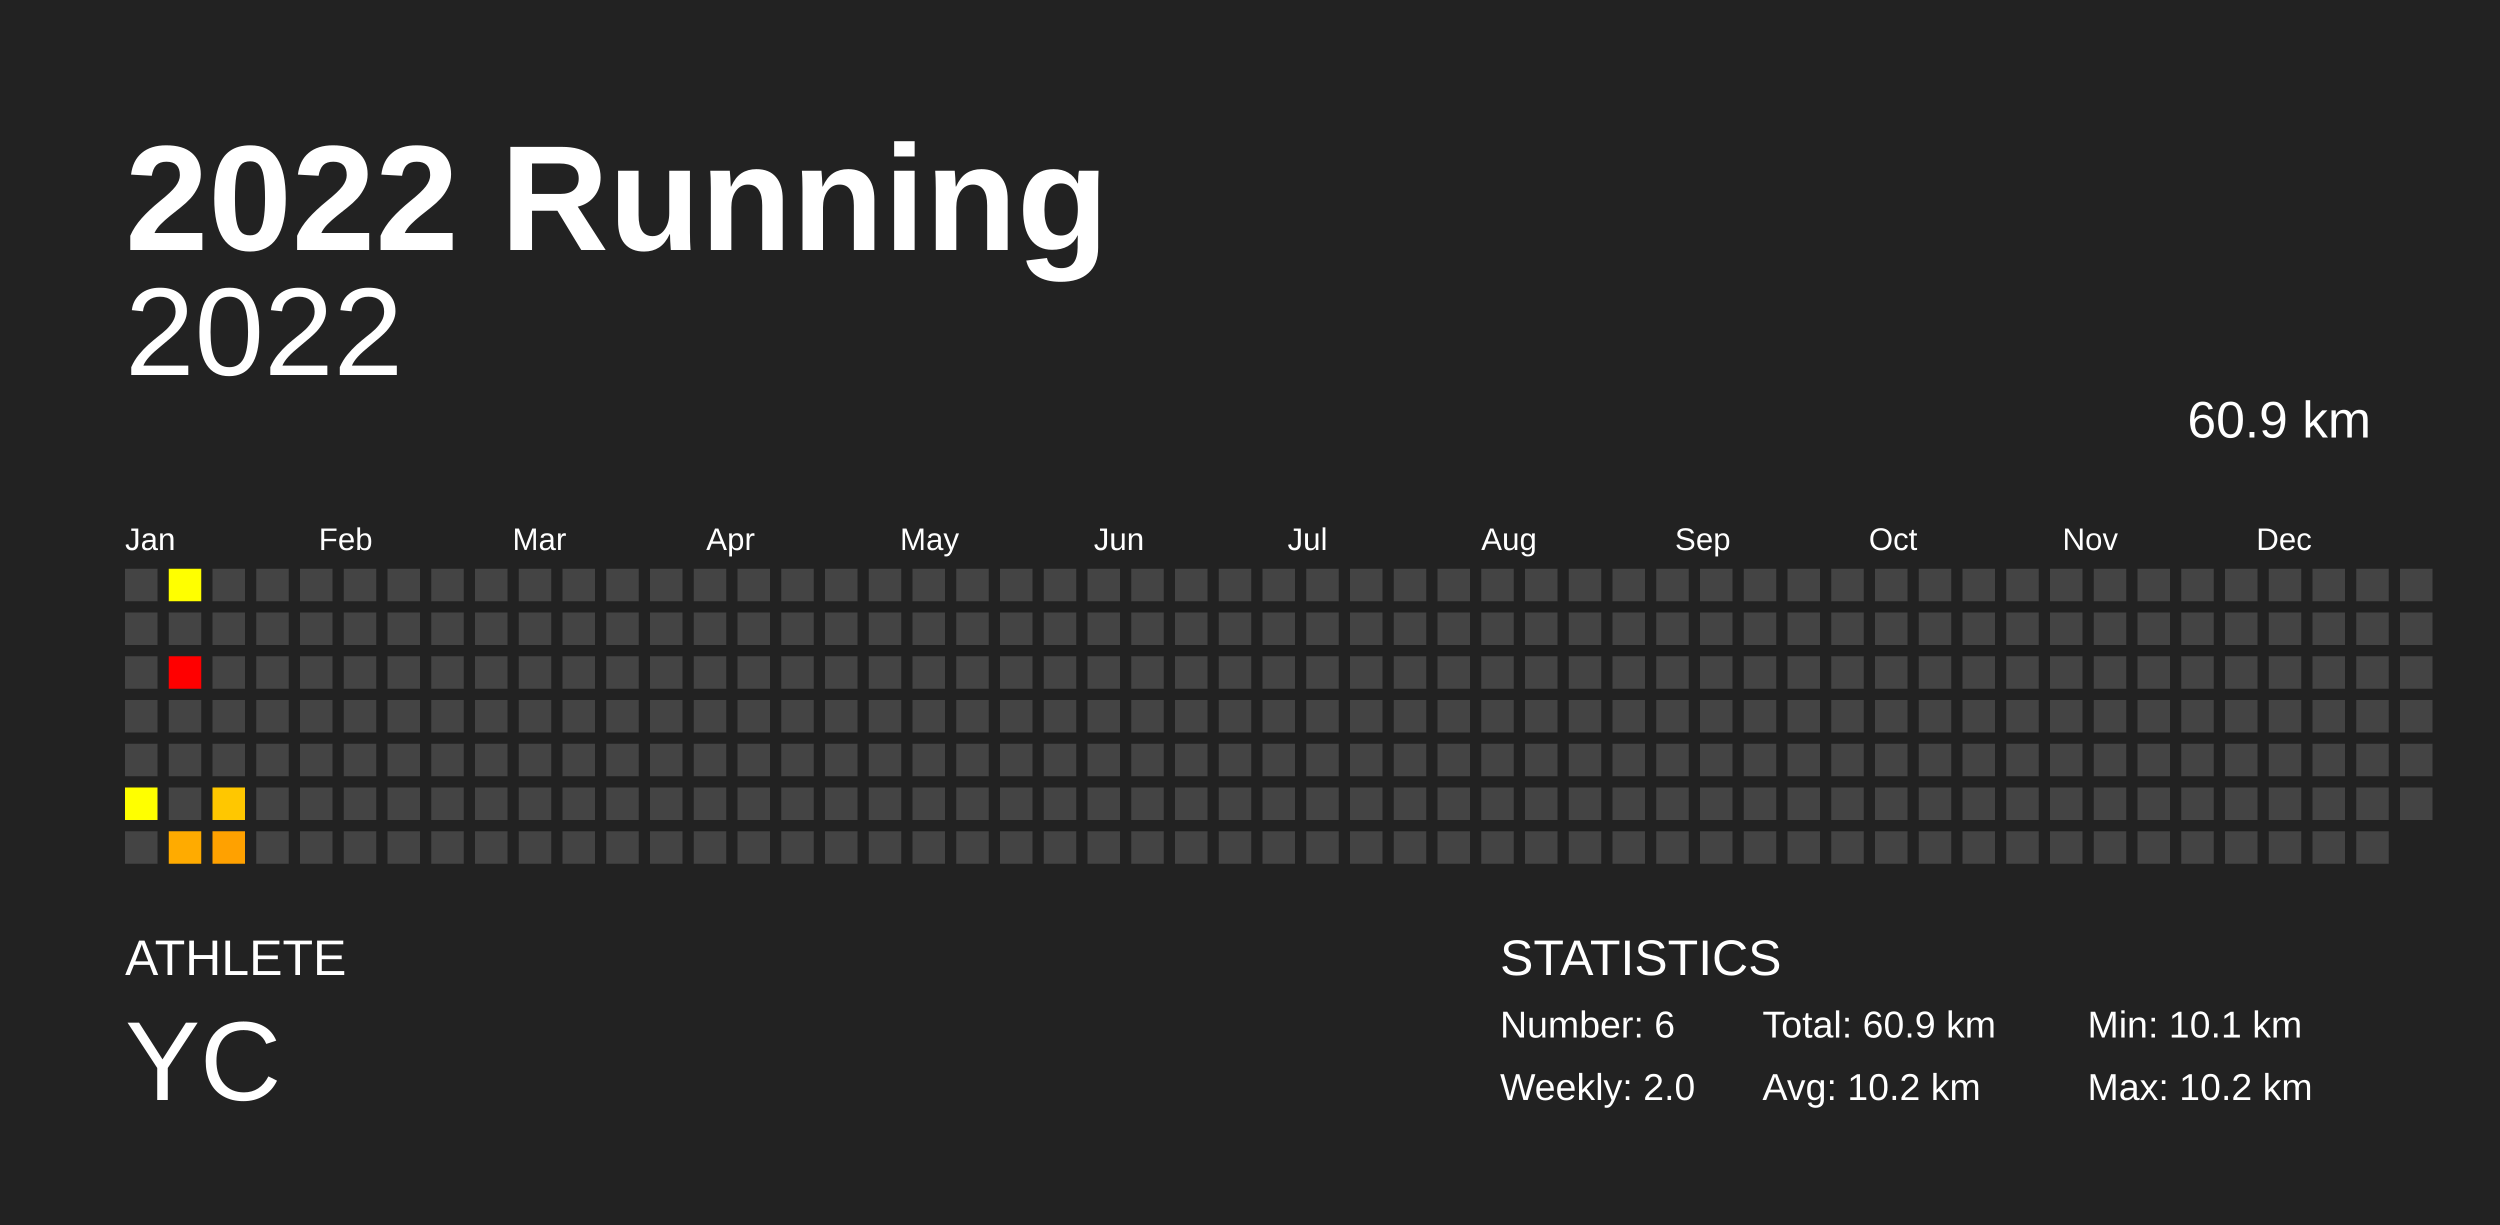
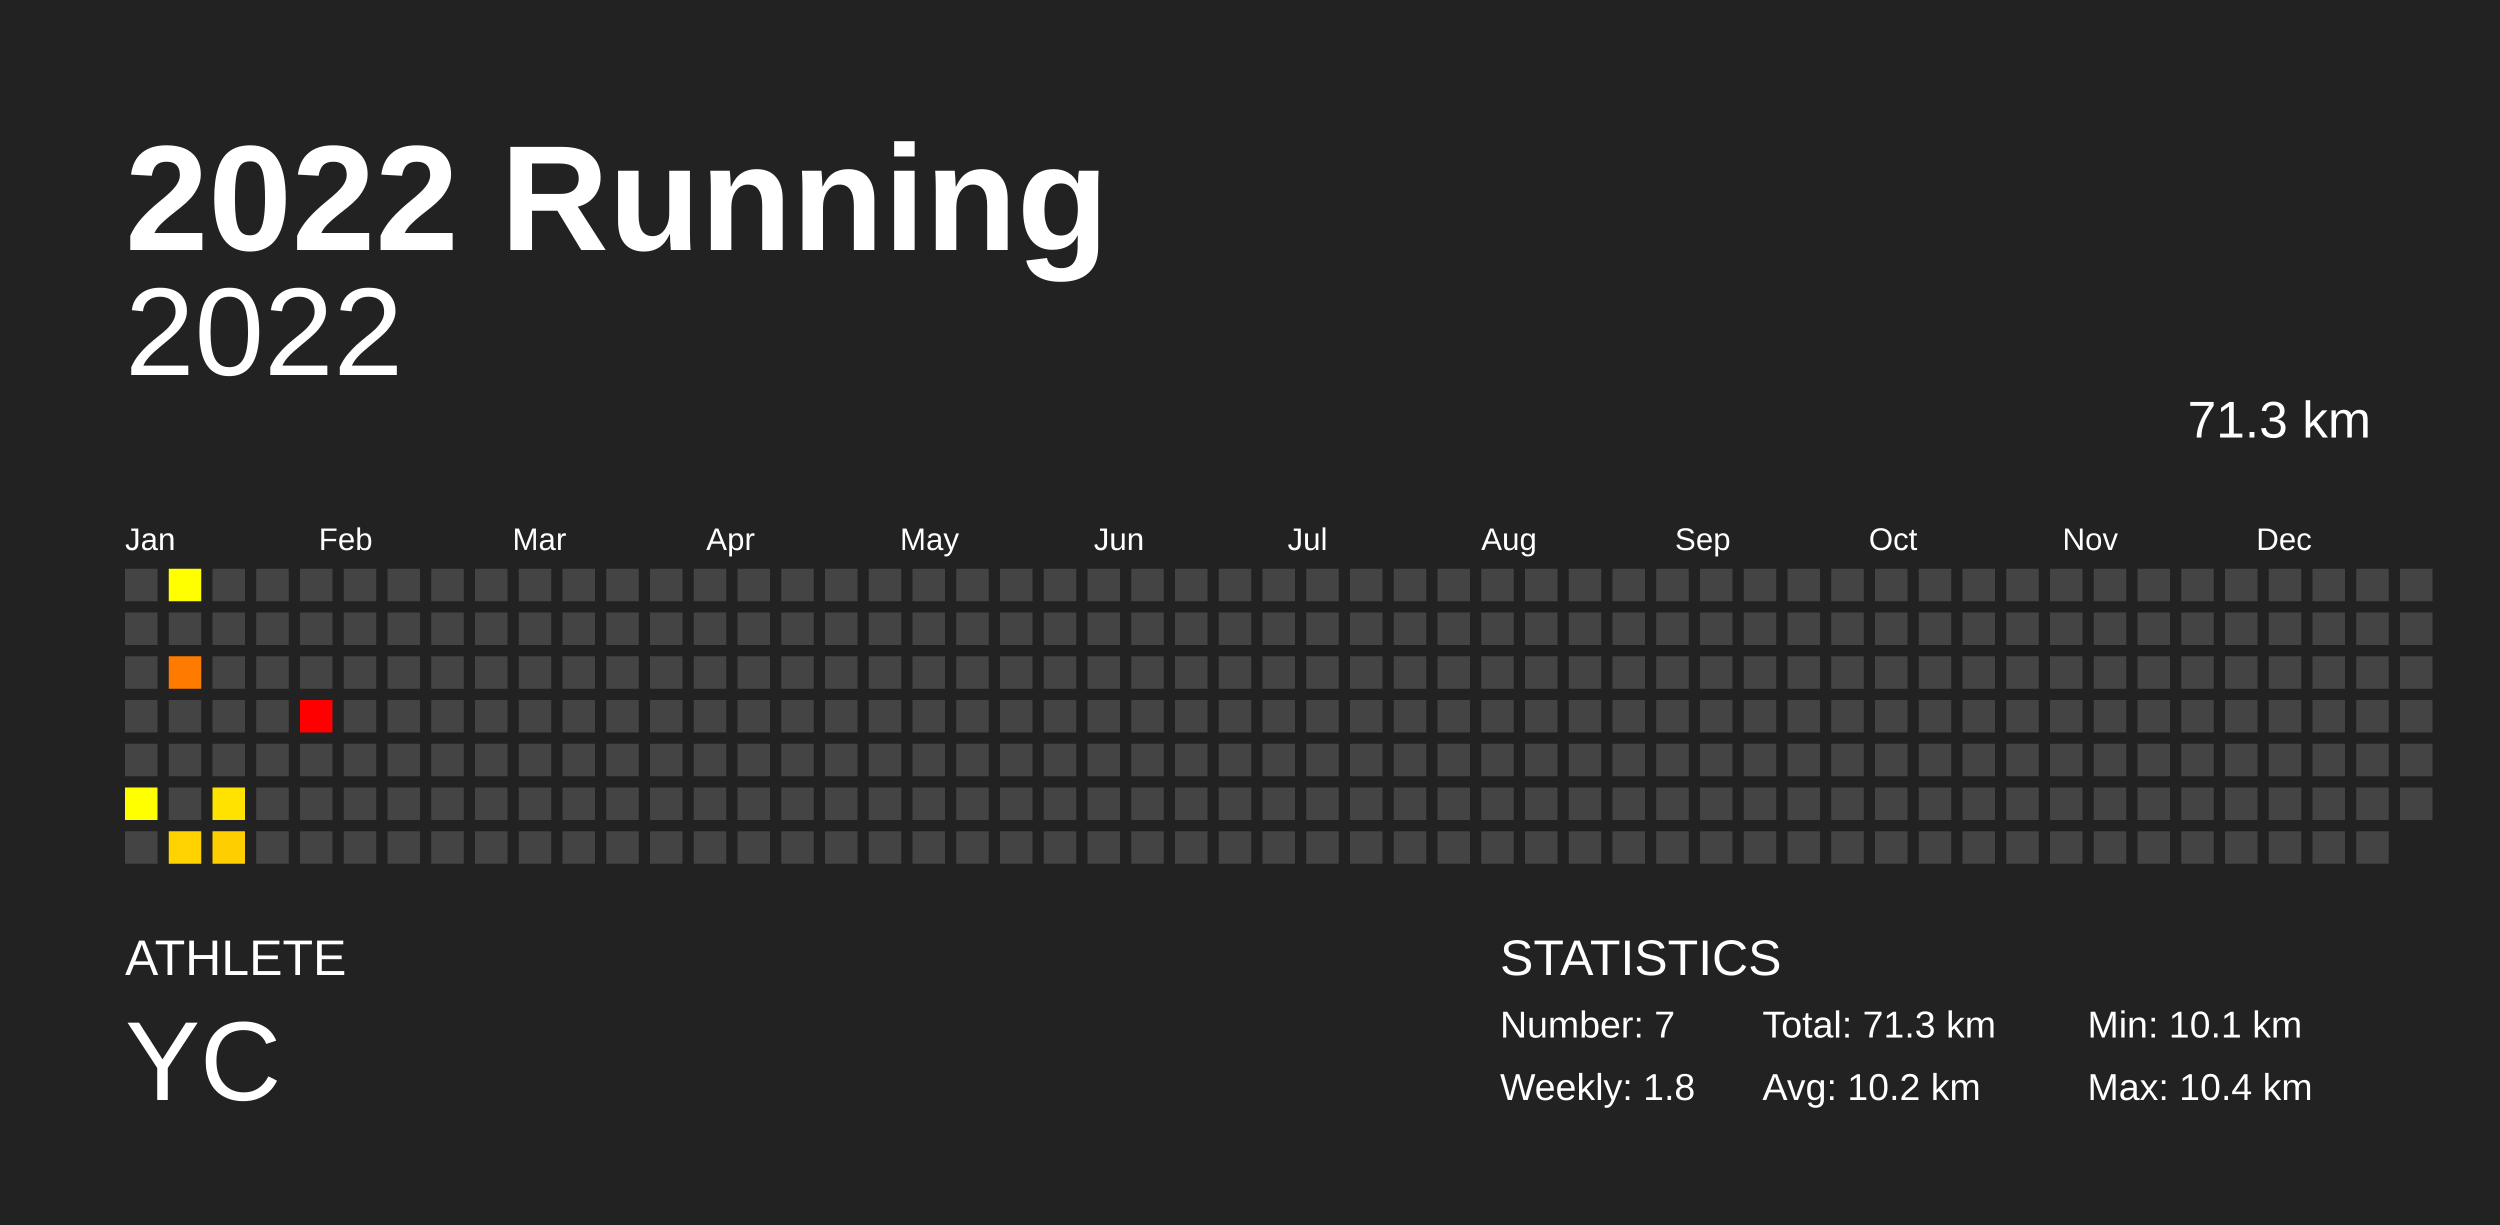
<svg xmlns="http://www.w3.org/2000/svg" baseProfile="full" height="98mm" version="1.1" viewBox="0,0,200,98" width="200mm">
  <defs />
  <rect fill="#222222" height="98" width="200" x="0" y="0" />
  <text fill="#FFFFFF" style="font-size:12px; font-family:Arial; font-weight:bold;" x="10" y="20">2022 Running</text>
  <text fill="#FFFFFF" style="font-size:4px; font-family:Arial" x="10" y="78">ATHLETE</text>
  <text fill="#FFFFFF" style="font-size:9px; font-family:Arial" x="10" y="88">YC</text>
  <text fill="#FFFFFF" style="font-size:4px; font-family:Arial" x="120" y="78">STATISTICS</text>
-   <text fill="#FFFFFF" style="font-size:3px; font-family:Arial" x="120" y="83">Number: 6</text>
-   <text fill="#FFFFFF" style="font-size:3px; font-family:Arial" x="120" y="88">Weekly: 2.0</text>
-   <text fill="#FFFFFF" style="font-size:3px; font-family:Arial" x="141" y="83">Total: 60.9 km</text>
+   <text fill="#FFFFFF" style="font-size:3px; font-family:Arial" x="120" y="83">Number: 7</text>
+   <text fill="#FFFFFF" style="font-size:3px; font-family:Arial" x="120" y="88">Weekly: 1.8</text>
+   <text fill="#FFFFFF" style="font-size:3px; font-family:Arial" x="141" y="83">Total: 71.3 km</text>
  <text fill="#FFFFFF" style="font-size:3px; font-family:Arial" x="141" y="88">Avg: 10.2 km</text>
  <text fill="#FFFFFF" style="font-size:3px; font-family:Arial" x="167" y="83">Min: 10.1 km</text>
-   <text fill="#FFFFFF" style="font-size:3px; font-family:Arial" x="167" y="88">Max: 10.2 km</text>
+   <text fill="#FFFFFF" style="font-size:3px; font-family:Arial" x="167" y="88">Max: 10.4 km</text>
  <text alignment-baseline="hanging" fill="#FFFFFF" style="font-size:10.0px; font-family:Arial;" x="10" y="30">2022</text>
-   <text alignment-baseline="hanging" fill="#FFFFFF" style="font-size:4.125px; font-family:Arial;" x="175" y="35">60.9 km</text>
+   <text alignment-baseline="hanging" fill="#FFFFFF" style="font-size:4.125px; font-family:Arial;" x="175" y="35">71.3 km</text>
  <text fill="#FFFFFF" style="font-size:2.5px; font-family:Arial" x="10.0" y="44">Jan</text>
  <text fill="#FFFFFF" style="font-size:2.5px; font-family:Arial" x="25.5" y="44">Feb</text>
  <text fill="#FFFFFF" style="font-size:2.5px; font-family:Arial" x="41.0" y="44">Mar</text>
  <text fill="#FFFFFF" style="font-size:2.5px; font-family:Arial" x="56.5" y="44">Apr</text>
  <text fill="#FFFFFF" style="font-size:2.5px; font-family:Arial" x="72.0" y="44">May</text>
  <text fill="#FFFFFF" style="font-size:2.5px; font-family:Arial" x="87.5" y="44">Jun</text>
  <text fill="#FFFFFF" style="font-size:2.5px; font-family:Arial" x="103.0" y="44">Jul</text>
  <text fill="#FFFFFF" style="font-size:2.5px; font-family:Arial" x="118.5" y="44">Aug</text>
  <text fill="#FFFFFF" style="font-size:2.5px; font-family:Arial" x="134.0" y="44">Sep</text>
  <text fill="#FFFFFF" style="font-size:2.5px; font-family:Arial" x="149.5" y="44">Oct</text>
  <text fill="#FFFFFF" style="font-size:2.5px; font-family:Arial" x="165.0" y="44">Nov</text>
  <text fill="#FFFFFF" style="font-size:2.5px; font-family:Arial" x="180.5" y="44">Dec</text>
  <rect fill="#444444" height="2.6" width="2.6" x="10.0" y="45.5" />
  <rect fill="#444444" height="2.6" width="2.6" x="10.0" y="49.0" />
  <rect fill="#444444" height="2.6" width="2.6" x="10.0" y="52.5" />
  <rect fill="#444444" height="2.6" width="2.6" x="10.0" y="56.0" />
  <rect fill="#444444" height="2.6" width="2.6" x="10.0" y="59.5" />
  <rect fill="#ffff00" height="2.6" width="2.6" x="10.0" y="63.0" />
  <rect fill="#444444" height="2.6" width="2.6" x="10.0" y="66.5" />
  <rect fill="#ffff00" height="2.6" width="2.6" x="13.5" y="45.5" />
  <rect fill="#444444" height="2.6" width="2.6" x="13.5" y="49.0" />
-   <rect fill="#ff0000" height="2.6" width="2.6" x="13.5" y="52.5" />
+   <rect fill="#ff7b00" height="2.6" width="2.6" x="13.5" y="52.5" />
  <rect fill="#444444" height="2.6" width="2.6" x="13.5" y="56.0" />
  <rect fill="#444444" height="2.6" width="2.6" x="13.5" y="59.5" />
  <rect fill="#444444" height="2.6" width="2.6" x="13.5" y="63.0" />
-   <rect fill="#ffab00" height="2.6" width="2.6" x="13.5" y="66.5" />
+   <rect fill="#ffd300" height="2.6" width="2.6" x="13.5" y="66.5" />
  <rect fill="#444444" height="2.6" width="2.6" x="17.0" y="45.5" />
  <rect fill="#444444" height="2.6" width="2.6" x="17.0" y="49.0" />
  <rect fill="#444444" height="2.6" width="2.6" x="17.0" y="52.5" />
  <rect fill="#444444" height="2.6" width="2.6" x="17.0" y="56.0" />
  <rect fill="#444444" height="2.6" width="2.6" x="17.0" y="59.5" />
-   <rect fill="#ffc700" height="2.6" width="2.6" x="17.0" y="63.0" />
-   <rect fill="#ffa100" height="2.6" width="2.6" x="17.0" y="66.5" />
+   <rect fill="#ffe200" height="2.6" width="2.6" x="17.0" y="63.0" />
+   <rect fill="#ffce00" height="2.6" width="2.6" x="17.0" y="66.5" />
  <rect fill="#444444" height="2.6" width="2.6" x="20.5" y="45.5" />
  <rect fill="#444444" height="2.6" width="2.6" x="20.5" y="49.0" />
  <rect fill="#444444" height="2.6" width="2.6" x="20.5" y="52.5" />
  <rect fill="#444444" height="2.6" width="2.6" x="20.5" y="56.0" />
  <rect fill="#444444" height="2.6" width="2.6" x="20.5" y="59.5" />
  <rect fill="#444444" height="2.6" width="2.6" x="20.5" y="63.0" />
  <rect fill="#444444" height="2.6" width="2.6" x="20.5" y="66.5" />
  <rect fill="#444444" height="2.6" width="2.6" x="24.0" y="45.5" />
  <rect fill="#444444" height="2.6" width="2.6" x="24.0" y="49.0" />
  <rect fill="#444444" height="2.6" width="2.6" x="24.0" y="52.5" />
-   <rect fill="#444444" height="2.6" width="2.6" x="24.0" y="56.0" />
+   <rect fill="#ff0000" height="2.6" width="2.6" x="24.0" y="56.0" />
  <rect fill="#444444" height="2.6" width="2.6" x="24.0" y="59.5" />
  <rect fill="#444444" height="2.6" width="2.6" x="24.0" y="63.0" />
  <rect fill="#444444" height="2.6" width="2.6" x="24.0" y="66.5" />
  <rect fill="#444444" height="2.6" width="2.6" x="27.5" y="45.5" />
  <rect fill="#444444" height="2.6" width="2.6" x="27.5" y="49.0" />
  <rect fill="#444444" height="2.6" width="2.6" x="27.5" y="52.5" />
  <rect fill="#444444" height="2.6" width="2.6" x="27.5" y="56.0" />
  <rect fill="#444444" height="2.6" width="2.6" x="27.5" y="59.5" />
  <rect fill="#444444" height="2.6" width="2.6" x="27.5" y="63.0" />
  <rect fill="#444444" height="2.6" width="2.6" x="27.5" y="66.5" />
  <rect fill="#444444" height="2.6" width="2.6" x="31.0" y="45.5" />
  <rect fill="#444444" height="2.6" width="2.6" x="31.0" y="49.0" />
  <rect fill="#444444" height="2.6" width="2.6" x="31.0" y="52.5" />
  <rect fill="#444444" height="2.6" width="2.6" x="31.0" y="56.0" />
  <rect fill="#444444" height="2.6" width="2.6" x="31.0" y="59.5" />
  <rect fill="#444444" height="2.6" width="2.6" x="31.0" y="63.0" />
  <rect fill="#444444" height="2.6" width="2.6" x="31.0" y="66.5" />
  <rect fill="#444444" height="2.6" width="2.6" x="34.5" y="45.5" />
  <rect fill="#444444" height="2.6" width="2.6" x="34.5" y="49.0" />
  <rect fill="#444444" height="2.6" width="2.6" x="34.5" y="52.5" />
  <rect fill="#444444" height="2.6" width="2.6" x="34.5" y="56.0" />
  <rect fill="#444444" height="2.6" width="2.6" x="34.5" y="59.5" />
  <rect fill="#444444" height="2.6" width="2.6" x="34.5" y="63.0" />
  <rect fill="#444444" height="2.6" width="2.6" x="34.5" y="66.5" />
  <rect fill="#444444" height="2.6" width="2.6" x="38.0" y="45.5" />
  <rect fill="#444444" height="2.6" width="2.6" x="38.0" y="49.0" />
  <rect fill="#444444" height="2.6" width="2.6" x="38.0" y="52.5" />
  <rect fill="#444444" height="2.6" width="2.6" x="38.0" y="56.0" />
  <rect fill="#444444" height="2.6" width="2.6" x="38.0" y="59.5" />
  <rect fill="#444444" height="2.6" width="2.6" x="38.0" y="63.0" />
  <rect fill="#444444" height="2.6" width="2.6" x="38.0" y="66.5" />
  <rect fill="#444444" height="2.6" width="2.6" x="41.5" y="45.5" />
  <rect fill="#444444" height="2.6" width="2.6" x="41.5" y="49.0" />
  <rect fill="#444444" height="2.6" width="2.6" x="41.5" y="52.5" />
  <rect fill="#444444" height="2.6" width="2.6" x="41.5" y="56.0" />
  <rect fill="#444444" height="2.6" width="2.6" x="41.5" y="59.5" />
  <rect fill="#444444" height="2.6" width="2.6" x="41.5" y="63.0" />
  <rect fill="#444444" height="2.6" width="2.6" x="41.5" y="66.5" />
  <rect fill="#444444" height="2.6" width="2.6" x="45.0" y="45.5" />
  <rect fill="#444444" height="2.6" width="2.6" x="45.0" y="49.0" />
  <rect fill="#444444" height="2.6" width="2.6" x="45.0" y="52.5" />
  <rect fill="#444444" height="2.6" width="2.6" x="45.0" y="56.0" />
  <rect fill="#444444" height="2.6" width="2.6" x="45.0" y="59.5" />
  <rect fill="#444444" height="2.6" width="2.6" x="45.0" y="63.0" />
  <rect fill="#444444" height="2.6" width="2.6" x="45.0" y="66.5" />
  <rect fill="#444444" height="2.6" width="2.6" x="48.5" y="45.5" />
  <rect fill="#444444" height="2.6" width="2.6" x="48.5" y="49.0" />
  <rect fill="#444444" height="2.6" width="2.6" x="48.5" y="52.5" />
  <rect fill="#444444" height="2.6" width="2.6" x="48.5" y="56.0" />
  <rect fill="#444444" height="2.6" width="2.6" x="48.5" y="59.5" />
  <rect fill="#444444" height="2.6" width="2.6" x="48.5" y="63.0" />
  <rect fill="#444444" height="2.6" width="2.6" x="48.5" y="66.5" />
  <rect fill="#444444" height="2.6" width="2.6" x="52.0" y="45.5" />
  <rect fill="#444444" height="2.6" width="2.6" x="52.0" y="49.0" />
  <rect fill="#444444" height="2.6" width="2.6" x="52.0" y="52.5" />
  <rect fill="#444444" height="2.6" width="2.6" x="52.0" y="56.0" />
  <rect fill="#444444" height="2.6" width="2.6" x="52.0" y="59.5" />
  <rect fill="#444444" height="2.6" width="2.6" x="52.0" y="63.0" />
  <rect fill="#444444" height="2.6" width="2.6" x="52.0" y="66.5" />
  <rect fill="#444444" height="2.6" width="2.6" x="55.5" y="45.5" />
  <rect fill="#444444" height="2.6" width="2.6" x="55.5" y="49.0" />
  <rect fill="#444444" height="2.6" width="2.6" x="55.5" y="52.5" />
  <rect fill="#444444" height="2.6" width="2.6" x="55.5" y="56.0" />
  <rect fill="#444444" height="2.6" width="2.6" x="55.5" y="59.5" />
  <rect fill="#444444" height="2.6" width="2.6" x="55.5" y="63.0" />
  <rect fill="#444444" height="2.6" width="2.6" x="55.5" y="66.5" />
  <rect fill="#444444" height="2.6" width="2.6" x="59.0" y="45.5" />
  <rect fill="#444444" height="2.6" width="2.6" x="59.0" y="49.0" />
  <rect fill="#444444" height="2.6" width="2.6" x="59.0" y="52.5" />
  <rect fill="#444444" height="2.6" width="2.6" x="59.0" y="56.0" />
  <rect fill="#444444" height="2.6" width="2.6" x="59.0" y="59.5" />
  <rect fill="#444444" height="2.6" width="2.6" x="59.0" y="63.0" />
  <rect fill="#444444" height="2.6" width="2.6" x="59.0" y="66.5" />
  <rect fill="#444444" height="2.6" width="2.6" x="62.5" y="45.5" />
  <rect fill="#444444" height="2.6" width="2.6" x="62.5" y="49.0" />
  <rect fill="#444444" height="2.6" width="2.6" x="62.5" y="52.5" />
  <rect fill="#444444" height="2.6" width="2.6" x="62.5" y="56.0" />
  <rect fill="#444444" height="2.6" width="2.6" x="62.5" y="59.5" />
  <rect fill="#444444" height="2.6" width="2.6" x="62.5" y="63.0" />
  <rect fill="#444444" height="2.6" width="2.6" x="62.5" y="66.5" />
  <rect fill="#444444" height="2.6" width="2.6" x="66.0" y="45.5" />
  <rect fill="#444444" height="2.6" width="2.6" x="66.0" y="49.0" />
  <rect fill="#444444" height="2.6" width="2.6" x="66.0" y="52.5" />
  <rect fill="#444444" height="2.6" width="2.6" x="66.0" y="56.0" />
  <rect fill="#444444" height="2.6" width="2.6" x="66.0" y="59.5" />
  <rect fill="#444444" height="2.6" width="2.6" x="66.0" y="63.0" />
  <rect fill="#444444" height="2.6" width="2.6" x="66.0" y="66.5" />
  <rect fill="#444444" height="2.6" width="2.6" x="69.5" y="45.5" />
  <rect fill="#444444" height="2.6" width="2.6" x="69.5" y="49.0" />
  <rect fill="#444444" height="2.6" width="2.6" x="69.5" y="52.5" />
  <rect fill="#444444" height="2.6" width="2.6" x="69.5" y="56.0" />
  <rect fill="#444444" height="2.6" width="2.6" x="69.5" y="59.5" />
  <rect fill="#444444" height="2.6" width="2.6" x="69.5" y="63.0" />
  <rect fill="#444444" height="2.6" width="2.6" x="69.5" y="66.5" />
  <rect fill="#444444" height="2.6" width="2.6" x="73.0" y="45.5" />
  <rect fill="#444444" height="2.6" width="2.6" x="73.0" y="49.0" />
  <rect fill="#444444" height="2.6" width="2.6" x="73.0" y="52.5" />
  <rect fill="#444444" height="2.6" width="2.6" x="73.0" y="56.0" />
  <rect fill="#444444" height="2.6" width="2.6" x="73.0" y="59.5" />
  <rect fill="#444444" height="2.6" width="2.6" x="73.0" y="63.0" />
  <rect fill="#444444" height="2.6" width="2.6" x="73.0" y="66.5" />
  <rect fill="#444444" height="2.6" width="2.6" x="76.5" y="45.5" />
  <rect fill="#444444" height="2.6" width="2.6" x="76.5" y="49.0" />
  <rect fill="#444444" height="2.6" width="2.6" x="76.5" y="52.5" />
  <rect fill="#444444" height="2.6" width="2.6" x="76.5" y="56.0" />
  <rect fill="#444444" height="2.6" width="2.6" x="76.5" y="59.5" />
  <rect fill="#444444" height="2.6" width="2.6" x="76.5" y="63.0" />
  <rect fill="#444444" height="2.6" width="2.6" x="76.5" y="66.5" />
  <rect fill="#444444" height="2.6" width="2.6" x="80.0" y="45.5" />
  <rect fill="#444444" height="2.6" width="2.6" x="80.0" y="49.0" />
  <rect fill="#444444" height="2.6" width="2.6" x="80.0" y="52.5" />
  <rect fill="#444444" height="2.6" width="2.6" x="80.0" y="56.0" />
  <rect fill="#444444" height="2.6" width="2.6" x="80.0" y="59.5" />
  <rect fill="#444444" height="2.6" width="2.6" x="80.0" y="63.0" />
  <rect fill="#444444" height="2.6" width="2.6" x="80.0" y="66.5" />
  <rect fill="#444444" height="2.6" width="2.6" x="83.5" y="45.5" />
  <rect fill="#444444" height="2.6" width="2.6" x="83.5" y="49.0" />
  <rect fill="#444444" height="2.6" width="2.6" x="83.5" y="52.5" />
  <rect fill="#444444" height="2.6" width="2.6" x="83.5" y="56.0" />
  <rect fill="#444444" height="2.6" width="2.6" x="83.5" y="59.5" />
  <rect fill="#444444" height="2.6" width="2.6" x="83.5" y="63.0" />
  <rect fill="#444444" height="2.6" width="2.6" x="83.5" y="66.5" />
  <rect fill="#444444" height="2.6" width="2.6" x="87.0" y="45.5" />
  <rect fill="#444444" height="2.6" width="2.6" x="87.0" y="49.0" />
  <rect fill="#444444" height="2.6" width="2.6" x="87.0" y="52.5" />
  <rect fill="#444444" height="2.6" width="2.6" x="87.0" y="56.0" />
  <rect fill="#444444" height="2.6" width="2.6" x="87.0" y="59.5" />
  <rect fill="#444444" height="2.6" width="2.6" x="87.0" y="63.0" />
  <rect fill="#444444" height="2.6" width="2.6" x="87.0" y="66.5" />
  <rect fill="#444444" height="2.6" width="2.6" x="90.5" y="45.5" />
  <rect fill="#444444" height="2.6" width="2.6" x="90.5" y="49.0" />
  <rect fill="#444444" height="2.6" width="2.6" x="90.5" y="52.5" />
  <rect fill="#444444" height="2.6" width="2.6" x="90.5" y="56.0" />
  <rect fill="#444444" height="2.6" width="2.6" x="90.5" y="59.5" />
  <rect fill="#444444" height="2.6" width="2.6" x="90.5" y="63.0" />
  <rect fill="#444444" height="2.6" width="2.6" x="90.5" y="66.5" />
  <rect fill="#444444" height="2.6" width="2.6" x="94.0" y="45.5" />
  <rect fill="#444444" height="2.6" width="2.6" x="94.0" y="49.0" />
  <rect fill="#444444" height="2.6" width="2.6" x="94.0" y="52.5" />
  <rect fill="#444444" height="2.6" width="2.6" x="94.0" y="56.0" />
  <rect fill="#444444" height="2.6" width="2.6" x="94.0" y="59.5" />
  <rect fill="#444444" height="2.6" width="2.6" x="94.0" y="63.0" />
  <rect fill="#444444" height="2.6" width="2.6" x="94.0" y="66.5" />
  <rect fill="#444444" height="2.6" width="2.6" x="97.5" y="45.5" />
  <rect fill="#444444" height="2.6" width="2.6" x="97.5" y="49.0" />
  <rect fill="#444444" height="2.6" width="2.6" x="97.5" y="52.5" />
  <rect fill="#444444" height="2.6" width="2.6" x="97.5" y="56.0" />
  <rect fill="#444444" height="2.6" width="2.6" x="97.5" y="59.5" />
  <rect fill="#444444" height="2.6" width="2.6" x="97.5" y="63.0" />
  <rect fill="#444444" height="2.6" width="2.6" x="97.5" y="66.5" />
  <rect fill="#444444" height="2.6" width="2.6" x="101.0" y="45.5" />
  <rect fill="#444444" height="2.6" width="2.6" x="101.0" y="49.0" />
  <rect fill="#444444" height="2.6" width="2.6" x="101.0" y="52.5" />
  <rect fill="#444444" height="2.6" width="2.6" x="101.0" y="56.0" />
  <rect fill="#444444" height="2.6" width="2.6" x="101.0" y="59.5" />
  <rect fill="#444444" height="2.6" width="2.6" x="101.0" y="63.0" />
  <rect fill="#444444" height="2.6" width="2.6" x="101.0" y="66.5" />
  <rect fill="#444444" height="2.6" width="2.6" x="104.5" y="45.5" />
  <rect fill="#444444" height="2.6" width="2.6" x="104.5" y="49.0" />
  <rect fill="#444444" height="2.6" width="2.6" x="104.5" y="52.5" />
  <rect fill="#444444" height="2.6" width="2.6" x="104.5" y="56.0" />
  <rect fill="#444444" height="2.6" width="2.6" x="104.5" y="59.5" />
  <rect fill="#444444" height="2.6" width="2.6" x="104.5" y="63.0" />
  <rect fill="#444444" height="2.6" width="2.6" x="104.5" y="66.5" />
  <rect fill="#444444" height="2.6" width="2.6" x="108.0" y="45.5" />
  <rect fill="#444444" height="2.6" width="2.6" x="108.0" y="49.0" />
  <rect fill="#444444" height="2.6" width="2.6" x="108.0" y="52.5" />
  <rect fill="#444444" height="2.6" width="2.6" x="108.0" y="56.0" />
  <rect fill="#444444" height="2.6" width="2.6" x="108.0" y="59.5" />
  <rect fill="#444444" height="2.6" width="2.6" x="108.0" y="63.0" />
  <rect fill="#444444" height="2.6" width="2.6" x="108.0" y="66.5" />
  <rect fill="#444444" height="2.6" width="2.6" x="111.5" y="45.5" />
  <rect fill="#444444" height="2.6" width="2.6" x="111.5" y="49.0" />
  <rect fill="#444444" height="2.6" width="2.6" x="111.5" y="52.5" />
  <rect fill="#444444" height="2.6" width="2.6" x="111.5" y="56.0" />
  <rect fill="#444444" height="2.6" width="2.6" x="111.5" y="59.5" />
  <rect fill="#444444" height="2.6" width="2.6" x="111.5" y="63.0" />
  <rect fill="#444444" height="2.6" width="2.6" x="111.5" y="66.5" />
  <rect fill="#444444" height="2.6" width="2.6" x="115.0" y="45.5" />
  <rect fill="#444444" height="2.6" width="2.6" x="115.0" y="49.0" />
  <rect fill="#444444" height="2.6" width="2.6" x="115.0" y="52.5" />
  <rect fill="#444444" height="2.6" width="2.6" x="115.0" y="56.0" />
  <rect fill="#444444" height="2.6" width="2.6" x="115.0" y="59.5" />
  <rect fill="#444444" height="2.6" width="2.6" x="115.0" y="63.0" />
  <rect fill="#444444" height="2.6" width="2.6" x="115.0" y="66.5" />
  <rect fill="#444444" height="2.6" width="2.6" x="118.5" y="45.5" />
  <rect fill="#444444" height="2.6" width="2.6" x="118.5" y="49.0" />
  <rect fill="#444444" height="2.6" width="2.6" x="118.5" y="52.5" />
  <rect fill="#444444" height="2.6" width="2.6" x="118.5" y="56.0" />
  <rect fill="#444444" height="2.6" width="2.6" x="118.5" y="59.5" />
  <rect fill="#444444" height="2.6" width="2.6" x="118.5" y="63.0" />
  <rect fill="#444444" height="2.6" width="2.6" x="118.5" y="66.5" />
  <rect fill="#444444" height="2.6" width="2.6" x="122.0" y="45.5" />
  <rect fill="#444444" height="2.6" width="2.6" x="122.0" y="49.0" />
  <rect fill="#444444" height="2.6" width="2.6" x="122.0" y="52.5" />
  <rect fill="#444444" height="2.6" width="2.6" x="122.0" y="56.0" />
  <rect fill="#444444" height="2.6" width="2.6" x="122.0" y="59.5" />
  <rect fill="#444444" height="2.6" width="2.6" x="122.0" y="63.0" />
  <rect fill="#444444" height="2.6" width="2.6" x="122.0" y="66.5" />
  <rect fill="#444444" height="2.6" width="2.6" x="125.5" y="45.5" />
  <rect fill="#444444" height="2.6" width="2.6" x="125.5" y="49.0" />
  <rect fill="#444444" height="2.6" width="2.6" x="125.5" y="52.5" />
  <rect fill="#444444" height="2.6" width="2.6" x="125.5" y="56.0" />
  <rect fill="#444444" height="2.6" width="2.6" x="125.5" y="59.5" />
  <rect fill="#444444" height="2.6" width="2.6" x="125.5" y="63.0" />
  <rect fill="#444444" height="2.6" width="2.6" x="125.5" y="66.5" />
  <rect fill="#444444" height="2.6" width="2.6" x="129.0" y="45.5" />
  <rect fill="#444444" height="2.6" width="2.6" x="129.0" y="49.0" />
  <rect fill="#444444" height="2.6" width="2.6" x="129.0" y="52.5" />
  <rect fill="#444444" height="2.6" width="2.6" x="129.0" y="56.0" />
  <rect fill="#444444" height="2.6" width="2.6" x="129.0" y="59.5" />
  <rect fill="#444444" height="2.6" width="2.6" x="129.0" y="63.0" />
  <rect fill="#444444" height="2.6" width="2.6" x="129.0" y="66.5" />
  <rect fill="#444444" height="2.6" width="2.6" x="132.5" y="45.5" />
  <rect fill="#444444" height="2.6" width="2.6" x="132.5" y="49.0" />
  <rect fill="#444444" height="2.6" width="2.6" x="132.5" y="52.5" />
  <rect fill="#444444" height="2.6" width="2.6" x="132.5" y="56.0" />
  <rect fill="#444444" height="2.6" width="2.6" x="132.5" y="59.5" />
  <rect fill="#444444" height="2.6" width="2.6" x="132.5" y="63.0" />
  <rect fill="#444444" height="2.6" width="2.6" x="132.5" y="66.5" />
  <rect fill="#444444" height="2.6" width="2.6" x="136.0" y="45.5" />
  <rect fill="#444444" height="2.6" width="2.6" x="136.0" y="49.0" />
  <rect fill="#444444" height="2.6" width="2.6" x="136.0" y="52.5" />
  <rect fill="#444444" height="2.6" width="2.6" x="136.0" y="56.0" />
  <rect fill="#444444" height="2.6" width="2.6" x="136.0" y="59.5" />
  <rect fill="#444444" height="2.6" width="2.6" x="136.0" y="63.0" />
  <rect fill="#444444" height="2.6" width="2.6" x="136.0" y="66.5" />
  <rect fill="#444444" height="2.6" width="2.6" x="139.5" y="45.5" />
  <rect fill="#444444" height="2.6" width="2.6" x="139.5" y="49.0" />
  <rect fill="#444444" height="2.6" width="2.6" x="139.5" y="52.5" />
  <rect fill="#444444" height="2.6" width="2.6" x="139.5" y="56.0" />
  <rect fill="#444444" height="2.6" width="2.6" x="139.5" y="59.5" />
  <rect fill="#444444" height="2.6" width="2.6" x="139.5" y="63.0" />
  <rect fill="#444444" height="2.6" width="2.6" x="139.5" y="66.5" />
  <rect fill="#444444" height="2.6" width="2.6" x="143.0" y="45.5" />
  <rect fill="#444444" height="2.6" width="2.6" x="143.0" y="49.0" />
  <rect fill="#444444" height="2.6" width="2.6" x="143.0" y="52.5" />
  <rect fill="#444444" height="2.6" width="2.6" x="143.0" y="56.0" />
  <rect fill="#444444" height="2.6" width="2.6" x="143.0" y="59.5" />
  <rect fill="#444444" height="2.6" width="2.6" x="143.0" y="63.0" />
  <rect fill="#444444" height="2.6" width="2.6" x="143.0" y="66.5" />
  <rect fill="#444444" height="2.6" width="2.6" x="146.5" y="45.5" />
  <rect fill="#444444" height="2.6" width="2.6" x="146.5" y="49.0" />
  <rect fill="#444444" height="2.6" width="2.6" x="146.5" y="52.5" />
  <rect fill="#444444" height="2.6" width="2.6" x="146.5" y="56.0" />
  <rect fill="#444444" height="2.6" width="2.6" x="146.5" y="59.5" />
  <rect fill="#444444" height="2.6" width="2.6" x="146.5" y="63.0" />
  <rect fill="#444444" height="2.6" width="2.6" x="146.5" y="66.5" />
  <rect fill="#444444" height="2.6" width="2.6" x="150.0" y="45.5" />
  <rect fill="#444444" height="2.6" width="2.6" x="150.0" y="49.0" />
  <rect fill="#444444" height="2.6" width="2.6" x="150.0" y="52.5" />
  <rect fill="#444444" height="2.6" width="2.6" x="150.0" y="56.0" />
  <rect fill="#444444" height="2.6" width="2.6" x="150.0" y="59.5" />
  <rect fill="#444444" height="2.6" width="2.6" x="150.0" y="63.0" />
  <rect fill="#444444" height="2.6" width="2.6" x="150.0" y="66.5" />
  <rect fill="#444444" height="2.6" width="2.6" x="153.5" y="45.5" />
  <rect fill="#444444" height="2.6" width="2.6" x="153.5" y="49.0" />
  <rect fill="#444444" height="2.6" width="2.6" x="153.5" y="52.5" />
  <rect fill="#444444" height="2.6" width="2.6" x="153.5" y="56.0" />
  <rect fill="#444444" height="2.6" width="2.6" x="153.5" y="59.5" />
  <rect fill="#444444" height="2.6" width="2.6" x="153.5" y="63.0" />
  <rect fill="#444444" height="2.6" width="2.6" x="153.5" y="66.5" />
  <rect fill="#444444" height="2.6" width="2.6" x="157.0" y="45.5" />
  <rect fill="#444444" height="2.6" width="2.6" x="157.0" y="49.0" />
  <rect fill="#444444" height="2.6" width="2.6" x="157.0" y="52.5" />
  <rect fill="#444444" height="2.6" width="2.6" x="157.0" y="56.0" />
  <rect fill="#444444" height="2.6" width="2.6" x="157.0" y="59.5" />
  <rect fill="#444444" height="2.6" width="2.6" x="157.0" y="63.0" />
  <rect fill="#444444" height="2.6" width="2.6" x="157.0" y="66.5" />
  <rect fill="#444444" height="2.6" width="2.6" x="160.5" y="45.5" />
  <rect fill="#444444" height="2.6" width="2.6" x="160.5" y="49.0" />
  <rect fill="#444444" height="2.6" width="2.6" x="160.5" y="52.5" />
  <rect fill="#444444" height="2.6" width="2.6" x="160.5" y="56.0" />
  <rect fill="#444444" height="2.6" width="2.6" x="160.5" y="59.5" />
  <rect fill="#444444" height="2.6" width="2.6" x="160.5" y="63.0" />
  <rect fill="#444444" height="2.6" width="2.6" x="160.5" y="66.5" />
  <rect fill="#444444" height="2.6" width="2.6" x="164.0" y="45.5" />
  <rect fill="#444444" height="2.6" width="2.6" x="164.0" y="49.0" />
  <rect fill="#444444" height="2.6" width="2.6" x="164.0" y="52.5" />
  <rect fill="#444444" height="2.6" width="2.6" x="164.0" y="56.0" />
  <rect fill="#444444" height="2.6" width="2.6" x="164.0" y="59.5" />
  <rect fill="#444444" height="2.6" width="2.6" x="164.0" y="63.0" />
  <rect fill="#444444" height="2.6" width="2.6" x="164.0" y="66.5" />
  <rect fill="#444444" height="2.6" width="2.6" x="167.5" y="45.5" />
  <rect fill="#444444" height="2.6" width="2.6" x="167.5" y="49.0" />
  <rect fill="#444444" height="2.6" width="2.6" x="167.5" y="52.5" />
  <rect fill="#444444" height="2.6" width="2.6" x="167.5" y="56.0" />
  <rect fill="#444444" height="2.6" width="2.6" x="167.5" y="59.5" />
  <rect fill="#444444" height="2.6" width="2.6" x="167.5" y="63.0" />
  <rect fill="#444444" height="2.6" width="2.6" x="167.5" y="66.5" />
  <rect fill="#444444" height="2.6" width="2.6" x="171.0" y="45.5" />
  <rect fill="#444444" height="2.6" width="2.6" x="171.0" y="49.0" />
  <rect fill="#444444" height="2.6" width="2.6" x="171.0" y="52.5" />
  <rect fill="#444444" height="2.6" width="2.6" x="171.0" y="56.0" />
  <rect fill="#444444" height="2.6" width="2.6" x="171.0" y="59.5" />
  <rect fill="#444444" height="2.6" width="2.6" x="171.0" y="63.0" />
  <rect fill="#444444" height="2.6" width="2.6" x="171.0" y="66.5" />
  <rect fill="#444444" height="2.6" width="2.6" x="174.5" y="45.5" />
  <rect fill="#444444" height="2.6" width="2.6" x="174.5" y="49.0" />
  <rect fill="#444444" height="2.6" width="2.6" x="174.5" y="52.5" />
  <rect fill="#444444" height="2.6" width="2.6" x="174.5" y="56.0" />
  <rect fill="#444444" height="2.6" width="2.6" x="174.5" y="59.5" />
  <rect fill="#444444" height="2.6" width="2.6" x="174.5" y="63.0" />
  <rect fill="#444444" height="2.6" width="2.6" x="174.5" y="66.5" />
  <rect fill="#444444" height="2.6" width="2.6" x="178.0" y="45.5" />
  <rect fill="#444444" height="2.6" width="2.6" x="178.0" y="49.0" />
  <rect fill="#444444" height="2.6" width="2.6" x="178.0" y="52.5" />
  <rect fill="#444444" height="2.6" width="2.6" x="178.0" y="56.0" />
  <rect fill="#444444" height="2.6" width="2.6" x="178.0" y="59.5" />
  <rect fill="#444444" height="2.6" width="2.6" x="178.0" y="63.0" />
  <rect fill="#444444" height="2.6" width="2.6" x="178.0" y="66.5" />
  <rect fill="#444444" height="2.6" width="2.6" x="181.5" y="45.5" />
  <rect fill="#444444" height="2.6" width="2.6" x="181.5" y="49.0" />
  <rect fill="#444444" height="2.6" width="2.6" x="181.5" y="52.5" />
  <rect fill="#444444" height="2.6" width="2.6" x="181.5" y="56.0" />
  <rect fill="#444444" height="2.6" width="2.6" x="181.5" y="59.5" />
  <rect fill="#444444" height="2.6" width="2.6" x="181.5" y="63.0" />
  <rect fill="#444444" height="2.6" width="2.6" x="181.5" y="66.5" />
  <rect fill="#444444" height="2.6" width="2.6" x="185.0" y="45.5" />
  <rect fill="#444444" height="2.6" width="2.6" x="185.0" y="49.0" />
  <rect fill="#444444" height="2.6" width="2.6" x="185.0" y="52.5" />
  <rect fill="#444444" height="2.6" width="2.6" x="185.0" y="56.0" />
  <rect fill="#444444" height="2.6" width="2.6" x="185.0" y="59.5" />
  <rect fill="#444444" height="2.6" width="2.6" x="185.0" y="63.0" />
  <rect fill="#444444" height="2.6" width="2.6" x="185.0" y="66.5" />
  <rect fill="#444444" height="2.6" width="2.6" x="188.5" y="45.5" />
  <rect fill="#444444" height="2.6" width="2.6" x="188.5" y="49.0" />
  <rect fill="#444444" height="2.6" width="2.6" x="188.5" y="52.5" />
  <rect fill="#444444" height="2.6" width="2.6" x="188.5" y="56.0" />
  <rect fill="#444444" height="2.6" width="2.6" x="188.5" y="59.5" />
  <rect fill="#444444" height="2.6" width="2.6" x="188.5" y="63.0" />
  <rect fill="#444444" height="2.6" width="2.6" x="188.5" y="66.5" />
  <rect fill="#444444" height="2.6" width="2.6" x="192.0" y="45.5" />
  <rect fill="#444444" height="2.6" width="2.6" x="192.0" y="49.0" />
  <rect fill="#444444" height="2.6" width="2.6" x="192.0" y="52.5" />
  <rect fill="#444444" height="2.6" width="2.6" x="192.0" y="56.0" />
  <rect fill="#444444" height="2.6" width="2.6" x="192.0" y="59.5" />
  <rect fill="#444444" height="2.6" width="2.6" x="192.0" y="63.0" />
</svg>
